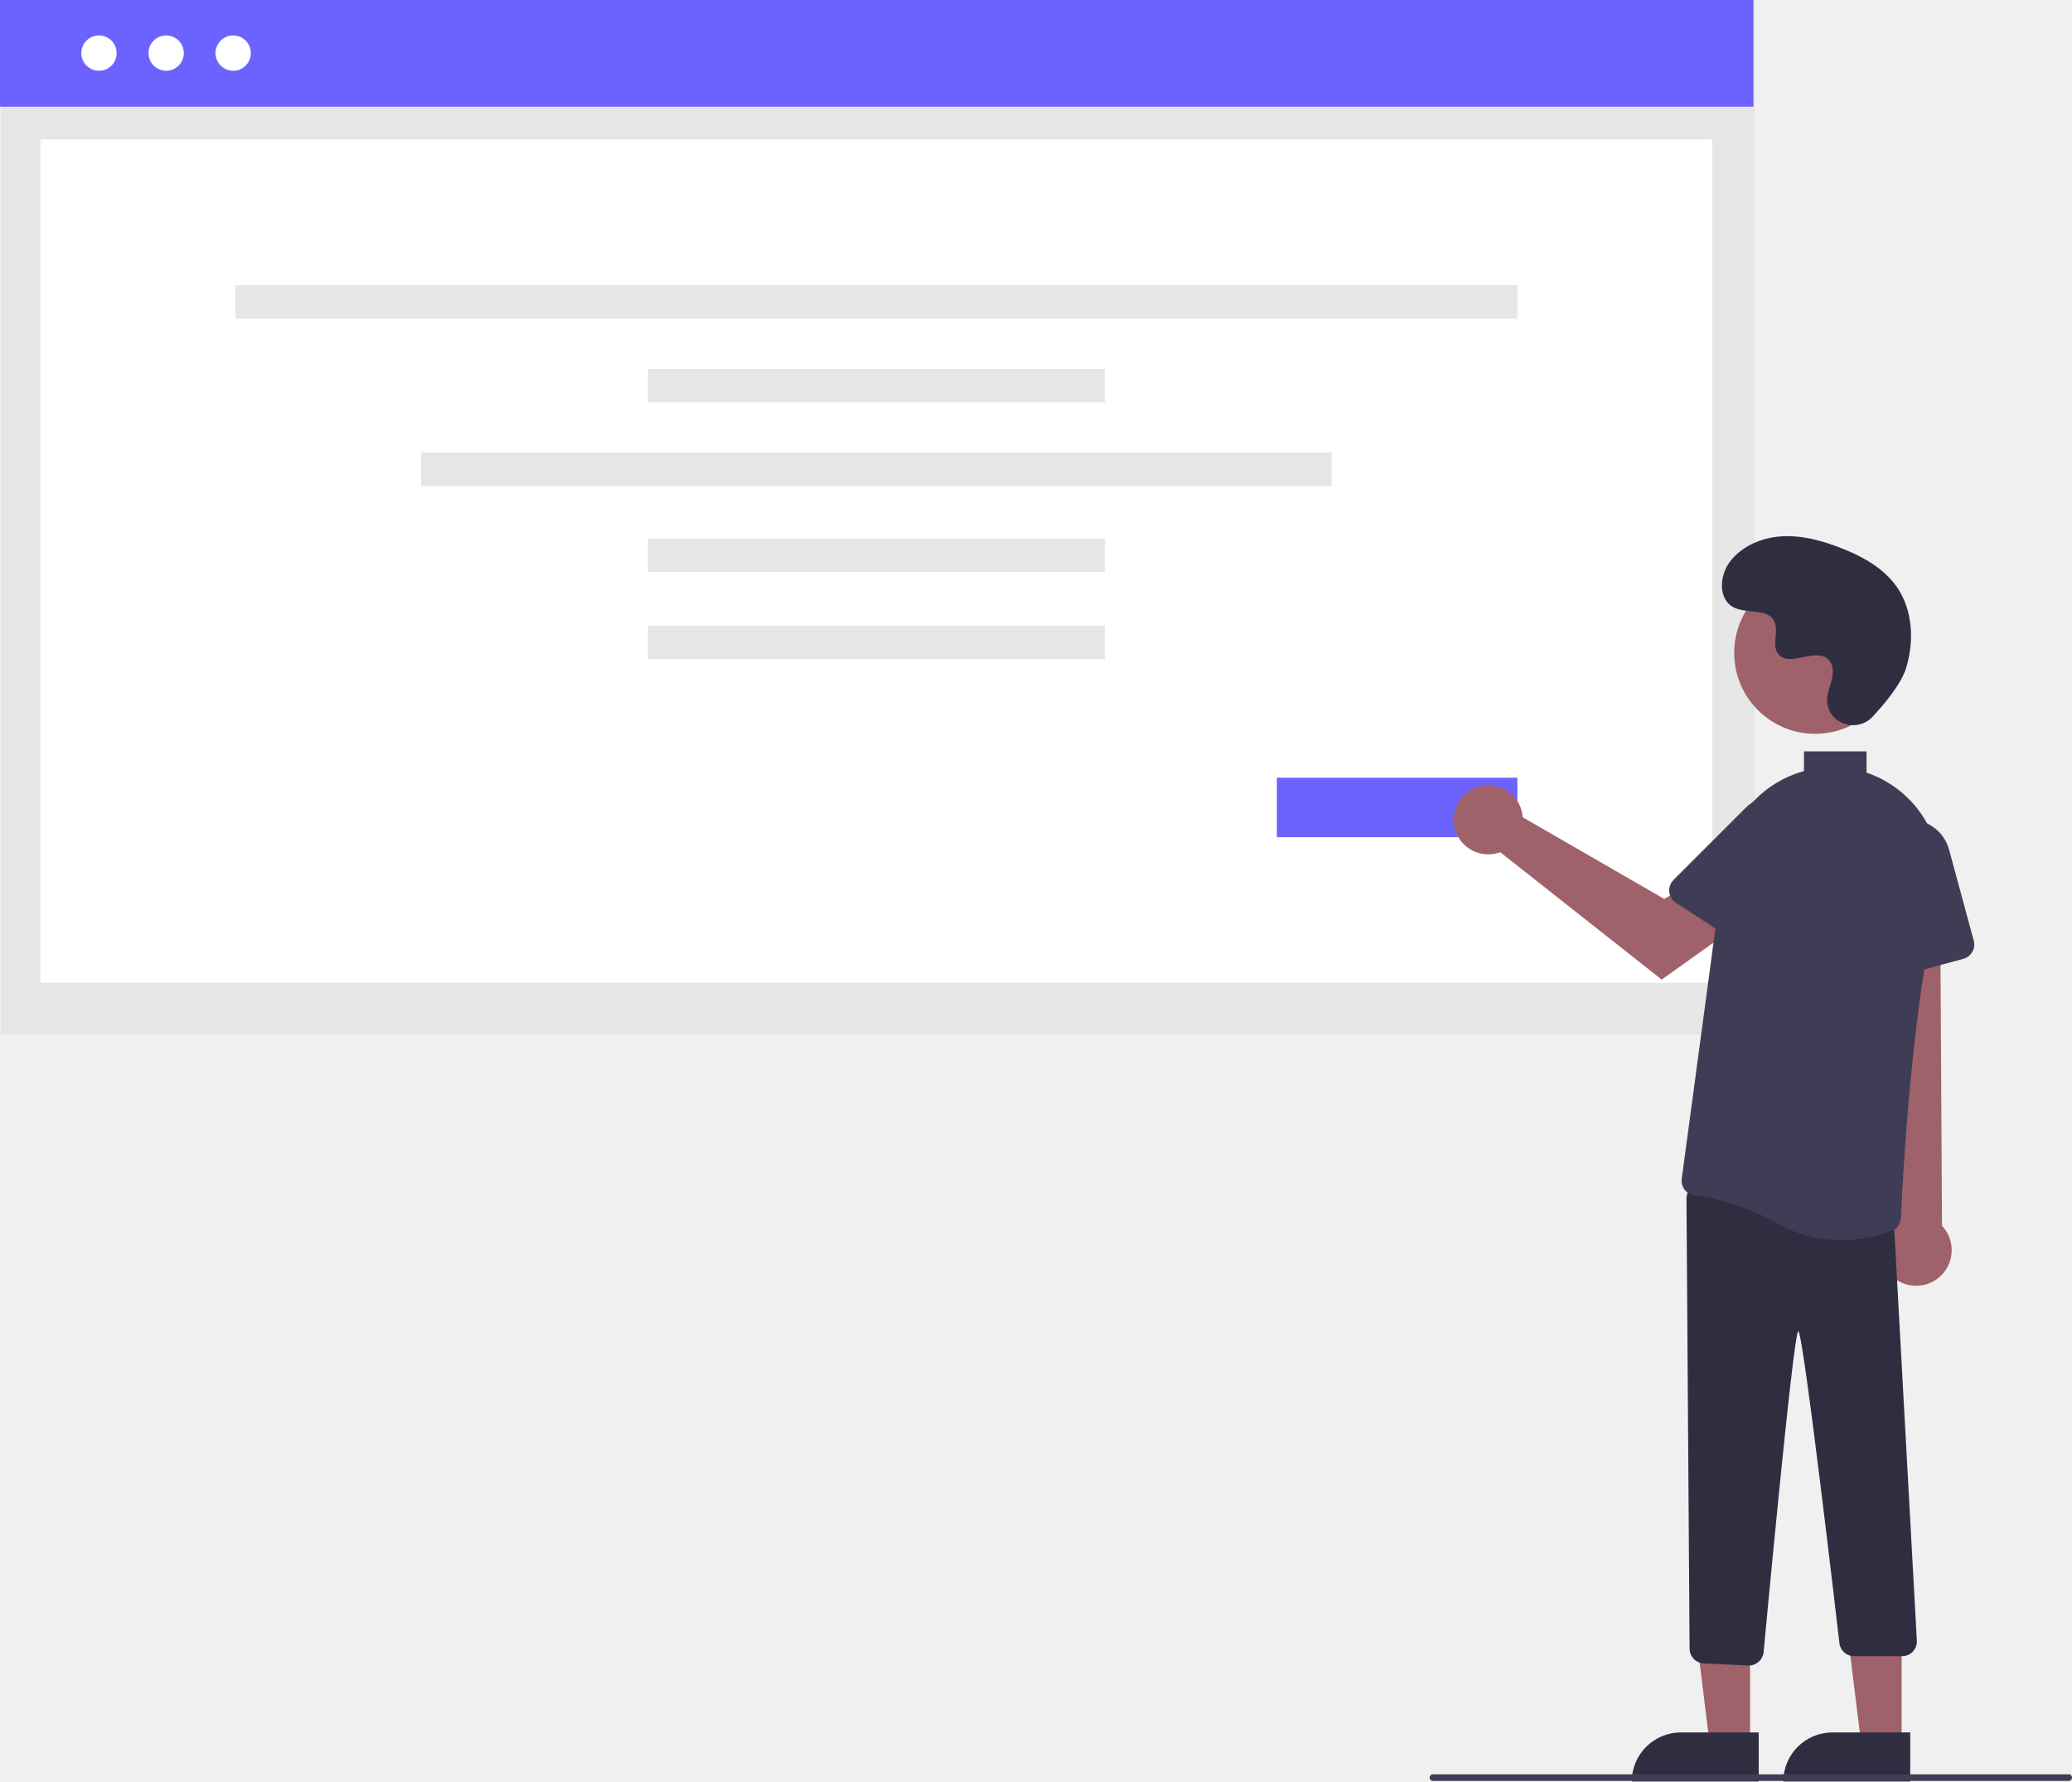
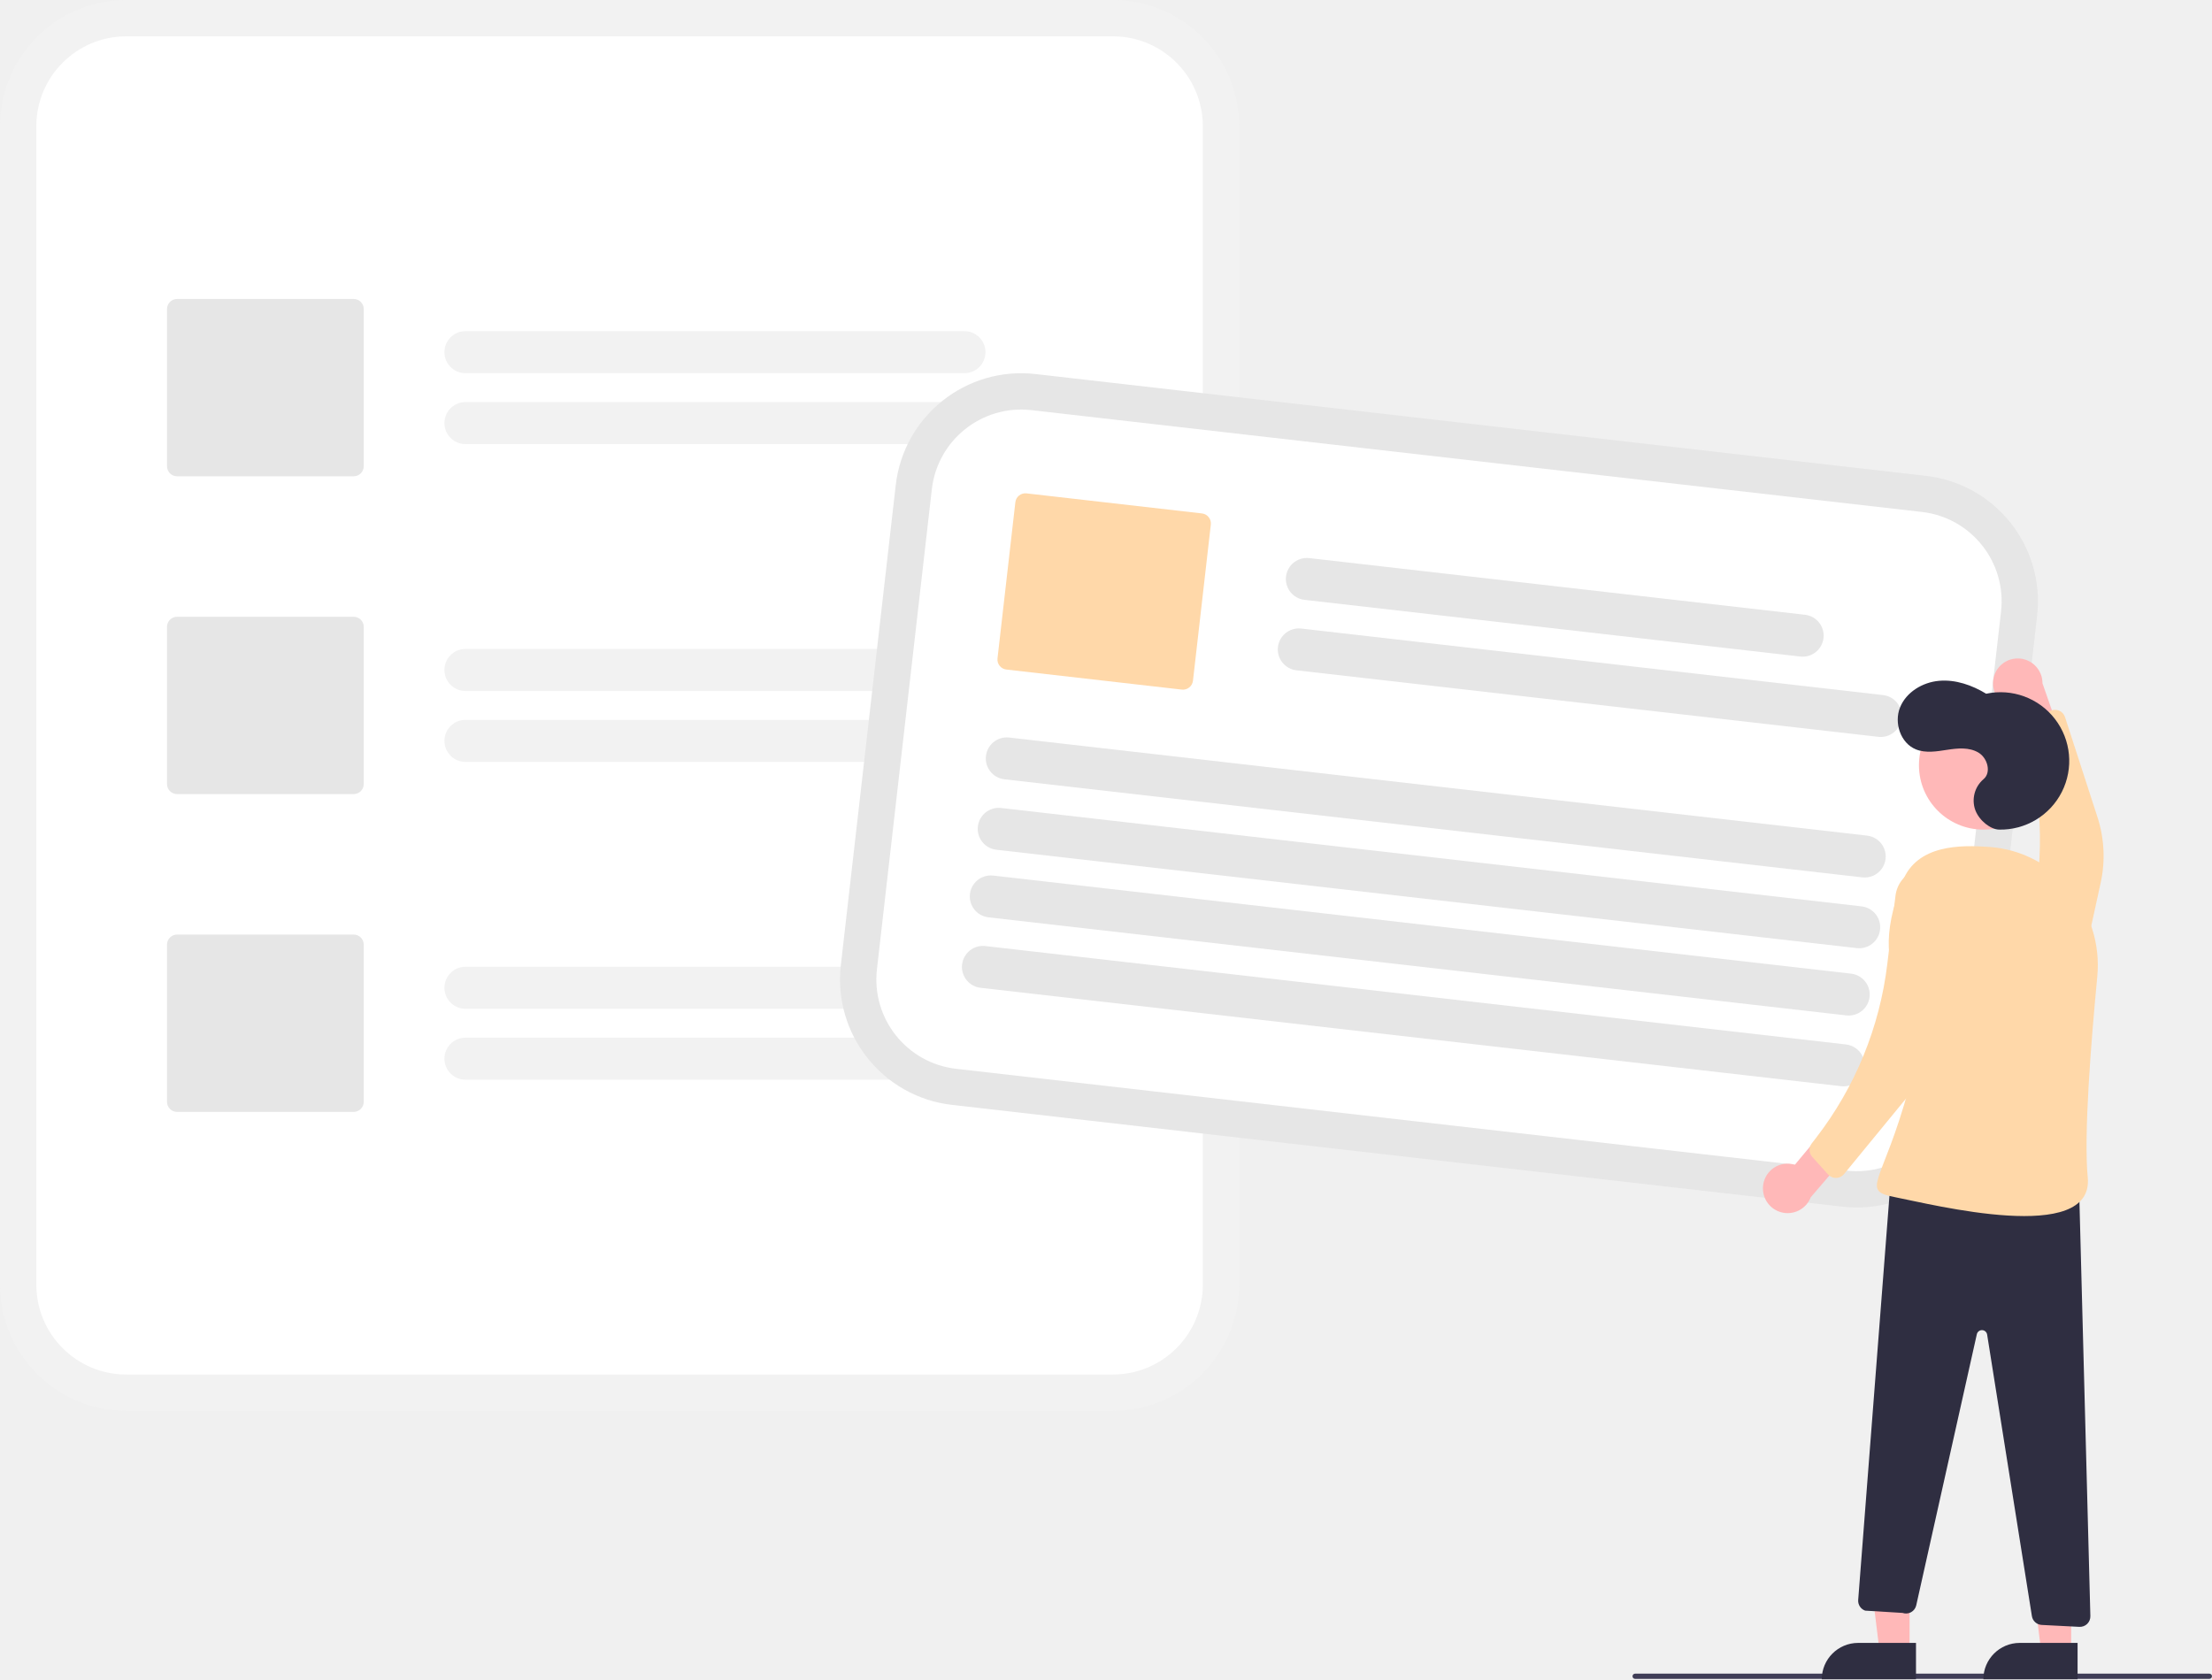
- <svg xmlns="http://www.w3.org/2000/svg" data-name="Layer 1" width="628.952" height="540.749" viewBox="0 0 628.952 540.749">
-   <rect id="ae13a9af-8be6-48d2-be97-15b9bb35f653" data-name="Rectangle 246" x="0.325" y="0.432" width="532.264" height="313.477" fill="#e6e6e6" />
-   <rect id="a5b6fe3b-52e9-48cc-a961-c4a66fbfd4e0" data-name="Rectangle 264" width="532.264" height="32.399" fill="#6c63ff" />
-   <rect id="f9022efb-4ab6-4da5-b9f8-05744185cb65" data-name="Rectangle 247" x="12.274" y="42.351" width="507.512" height="255.961" fill="#fff" />
-   <circle id="b8863a4f-d6d1-45f4-aeb2-54ce0fc41c58" data-name="Ellipse 194" cx="50.438" cy="16.117" r="5.359" fill="#fff" />
-   <circle id="bbe8bb57-e8a1-4ebb-9530-09dc8d102d8f" data-name="Ellipse 195" cx="70.782" cy="16.117" r="5.359" fill="#fff" />
-   <circle id="e8afff7b-3b6f-4dbf-9548-6e45ece64f65" data-name="Ellipse 246" cx="30.042" cy="16.117" r="5.359" fill="#fff" />
-   <rect id="b1f15dfa-2d28-41bb-b4d1-13ec40007797" data-name="Rectangle 250" x="71.465" y="86.552" width="389.129" height="10.164" fill="#e6e6e6" />
-   <rect id="ad95e1cc-3eac-41f8-b758-723622ce1f63" data-name="Rectangle 251" x="196.659" y="111.96" width="138.743" height="10.164" fill="#e6e6e6" />
-   <rect id="b780e72c-b22a-4ee2-b16a-5905a6a8a985" data-name="Rectangle 251" x="196.659" y="163.5" width="138.743" height="10.164" fill="#e6e6e6" />
-   <rect id="a53233dc-737e-4f4d-ba21-0434f7dacc3a" data-name="Rectangle 251" x="196.659" y="189.899" width="138.743" height="10.164" fill="#e6e6e6" />
-   <rect id="a2199747-3d5b-4c24-9aea-bee34d6022f4" data-name="Rectangle 252" x="127.829" y="137.369" width="276.402" height="10.164" fill="#e6e6e6" />
-   <rect x="387.595" y="236.062" width="73" height="18.049" fill="#6c63ff" />
-   <polygon points="531.231 529.365 518.972 529.364 513.139 482.076 531.234 482.077 531.231 529.365" fill="#9f616a" />
-   <path d="M510.215,525.861h23.644a0,0,0,0,1,0,0v14.887a0,0,0,0,1,0,0H495.328a0,0,0,0,1,0,0v0A14.887,14.887,0,0,1,510.215,525.861Z" fill="#2f2e41" />
-   <polygon points="577.231 529.365 564.972 529.364 559.139 482.076 577.234 482.077 577.231 529.365" fill="#9f616a" />
-   <path d="M556.214,525.861h23.644a0,0,0,0,1,0,0v14.887a0,0,0,0,1,0,0H541.328a0,0,0,0,1,0,0v0A14.887,14.887,0,0,1,556.214,525.861Z" fill="#2f2e41" />
-   <path d="M861.258,568.152a10.743,10.743,0,0,1-2.062-16.343l-8.072-114.558,23.253,2.255.639,112.187a10.801,10.801,0,0,1-13.757,16.459Z" transform="translate(-285.5241 -179.6256)" fill="#9f616a" />
-   <path d="M816.176,685.167,802.68,684.524a4.499,4.499,0,0,1-4.286-4.463l-.942-136.557a4.501,4.501,0,0,1,5.146-4.485l53.994,7.838a4.474,4.474,0,0,1,3.854,4.42l6.944,126.534a4.5,4.5,0,0,1-4.5,4.534h-14.55a4.479,4.479,0,0,1-4.445-3.801s-10.99-94.912-12.499-94.856c-1.517.028-10.537,97.52-10.537,97.52a4.517,4.517,0,0,1-4.469,3.966Q816.284,685.173,816.176,685.167Z" transform="translate(-285.5241 -179.6256)" fill="#2f2e41" />
-   <path d="M856.387,475.744a4.482,4.482,0,0,1-1.859-3.401L852.825,441.467a12.399,12.399,0,0,1,24.346-3.927l7.485,27.605a4.505,4.505,0,0,1-3.166,5.521l-21.291,5.773A4.483,4.483,0,0,1,856.387,475.744Z" transform="translate(-285.5241 -179.6256)" fill="#3f3d56" />
-   <circle cx="550.975" cy="198.176" r="24.561" fill="#9f616a" />
-   <path d="M747.495,426.056a10.527,10.527,0,0,1,.239,1.64l42.957,24.782,10.441-6.011,11.131,14.572-22.337,15.921-49.008-38.663a10.496,10.496,0,1,1,6.576-12.241Z" transform="translate(-285.5241 -179.6256)" fill="#9f616a" />
-   <path d="M792.226,450.371a4.482,4.482,0,0,1,1.293-3.653l21.863-21.868a12.399,12.399,0,0,1,19.168,15.516l-15.57,23.992a4.505,4.505,0,0,1-6.224,1.325l-18.504-12.009A4.483,4.483,0,0,1,792.226,450.371Z" transform="translate(-285.5241 -179.6256)" fill="#3f3d56" />
-   <path d="M853.88,397.233c-4.582,4.881-13.091,2.261-13.688-4.407a8.055,8.055,0,0,1,.01-1.556c.308-2.954,2.015-5.635,1.606-8.754a4.59,4.59,0,0,0-.84-2.149c-3.651-4.889-12.222,2.187-15.668-2.239-2.113-2.714.371-6.987-1.251-10.021-2.14-4.004-8.479-2.029-12.454-4.221-4.423-2.439-4.158-9.225-1.247-13.353,3.551-5.034,9.776-7.72,15.923-8.107s12.253,1.275,17.992,3.511c6.521,2.541,12.988,6.054,17.001,11.788,4.88,6.973,5.35,16.348,2.909,24.502C862.688,387.188,857.621,393.248,853.88,397.233Z" transform="translate(-285.5241 -179.6256)" fill="#2f2e41" />
-   <path d="M913.476,720.188h-193a1,1,0,0,1,0-2h193a1,1,0,0,1,0,2Z" transform="translate(-285.5241 -179.6256)" fill="#3f3d56" />
-   <path d="M861.015,418.769q-.64-.46-1.305-.903a32.361,32.361,0,0,0-7.596-3.724v-6.454h-19v5.988a33.32,33.32,0,0,0-24.163,27.686l-12.938,96.051a4.478,4.478,0,0,0,.931,3.401,4.419,4.419,0,0,0,3.054,1.673c4.483.447,13.78,2.185,25.68,8.796a38.125,38.125,0,0,0,18.706,4.774,45.089,45.089,0,0,0,15.226-2.711,4.467,4.467,0,0,0,2.918-4.005c.466-10.337,3.19-63.544,11.124-95.999A33.178,33.178,0,0,0,861.015,418.769Z" transform="translate(-285.5241 -179.6256)" fill="#3f3d56" />
+ <svg xmlns="http://www.w3.org/2000/svg" data-name="Layer 1" width="843.579" height="640.517" viewBox="0 0 843.579 640.517">
+   <path d="M602.654,129.742H226.335a48.179,48.179,0,0,0-48.125,48.125V619.743a48.179,48.179,0,0,0,48.125,48.125H602.654a48.179,48.179,0,0,0,48.125-48.125V177.867A48.179,48.179,0,0,0,602.654,129.742Z" transform="translate(-178.2103 -129.7416)" fill="#f2f2f2" />
+   <path d="M602.654,143.596H226.335a34.309,34.309,0,0,0-34.271,34.271V619.743a34.309,34.309,0,0,0,34.271,34.271H602.654a34.309,34.309,0,0,0,34.271-34.271V177.867A34.309,34.309,0,0,0,602.654,143.596Z" transform="translate(-178.2103 -129.7416)" fill="#fff" />
+   <path d="M546.018,272.081H355.716a8.014,8.014,0,0,1,0-16.028H546.018a8.014,8.014,0,1,1,0,16.028Z" transform="translate(-178.2103 -129.7416)" fill="#f2f2f2" />
+   <path d="M579.076,299.129H355.716a8.014,8.014,0,0,1,0-16.028h223.36a8.014,8.014,0,0,1,0,16.028Z" transform="translate(-178.2103 -129.7416)" fill="#f2f2f2" />
+   <path d="M546.018,393.295H355.716a8.014,8.014,0,0,1,0-16.028H546.018a8.014,8.014,0,1,1,0,16.028Z" transform="translate(-178.2103 -129.7416)" fill="#f2f2f2" />
+   <path d="M579.076,420.343H355.716a8.014,8.014,0,0,1,0-16.028h223.36a8.014,8.014,0,0,1,0,16.028Z" transform="translate(-178.2103 -129.7416)" fill="#f2f2f2" />
+   <path d="M546.018,514.508H355.716a8.014,8.014,0,0,1,0-16.028H546.018a8.014,8.014,0,1,1,0,16.028Z" transform="translate(-178.2103 -129.7416)" fill="#f2f2f2" />
+   <path d="M579.076,541.556H355.716a8.014,8.014,0,0,1,0-16.028h223.36a8.014,8.014,0,0,1,0,16.028Z" transform="translate(-178.2103 -129.7416)" fill="#f2f2f2" />
+   <path d="M313.087,311.408H245.742a3.847,3.847,0,0,1-3.843-3.843V247.617a3.847,3.847,0,0,1,3.843-3.843h67.346a3.847,3.847,0,0,1,3.843,3.843v59.947A3.847,3.847,0,0,1,313.087,311.408Z" transform="translate(-178.2103 -129.7416)" fill="#e6e6e6" />
+   <path d="M313.087,432.621H245.742a3.847,3.847,0,0,1-3.843-3.843V368.831a3.847,3.847,0,0,1,3.843-3.843h67.346a3.847,3.847,0,0,1,3.843,3.843v59.947A3.847,3.847,0,0,1,313.087,432.621Z" transform="translate(-178.2103 -129.7416)" fill="#e6e6e6" />
+   <path d="M313.087,553.834H245.742a3.847,3.847,0,0,1-3.843-3.843V490.044a3.847,3.847,0,0,1,3.843-3.843h67.346a3.847,3.847,0,0,1,3.843,3.843V549.992A3.847,3.847,0,0,1,313.087,553.834Z" transform="translate(-178.2103 -129.7416)" fill="#e6e6e6" />
+   <path d="M934.165,547.652l2.985-26.109,14.969-130.908,2.985-26.109a48.179,48.179,0,0,0-42.346-53.281L573.097,272.406a48.179,48.179,0,0,0-53.281,42.346l-.008.067L498.884,497.81l-.008.067a48.179,48.179,0,0,0,42.346,53.281L880.884,589.998A48.179,48.179,0,0,0,934.165,547.652Z" transform="translate(-178.2103 -129.7416)" fill="#e6e6e6" />
+   <path d="M920.401,546.079l3.536-30.924,13.868-121.278,3.536-30.923a34.309,34.309,0,0,0-30.156-37.943L571.523,286.171a34.309,34.309,0,0,0-37.942,30.156l-.008.067L512.648,499.384l-.008.068A34.309,34.309,0,0,0,542.796,537.394l339.662,38.84A34.309,34.309,0,0,0,920.401,546.079Z" transform="translate(-178.2103 -129.7416)" fill="#fff" />
+   <path d="M864.804,380.158l-189.07-21.62a8.014,8.014,0,1,1,1.821-15.924l189.07,21.62a8.014,8.014,0,0,1-1.821,15.924Z" transform="translate(-178.2103 -129.7416)" fill="#e6e6e6" />
+   <path d="M894.575,410.786,672.661,385.411a8.014,8.014,0,1,1,1.821-15.924l221.914,25.375a8.014,8.014,0,0,1-1.821,15.924Z" transform="translate(-178.2103 -129.7416)" fill="#e6e6e6" />
+   <path d="M888.388,464.383,561.218,426.971a8.014,8.014,0,0,1,1.821-15.924l327.17,37.411a8.014,8.014,0,1,1-1.821,15.924Z" transform="translate(-178.2103 -129.7416)" fill="#e6e6e6" />
+   <path d="M886.366,491.375l-328.221-37.531a8.014,8.014,0,0,1,1.821-15.924l328.221,37.531a8.014,8.014,0,0,1-1.821,15.924Z" transform="translate(-178.2103 -129.7416)" fill="#e6e6e6" />
+   <path d="M882.366,517.039,555.197,479.628a8.014,8.014,0,1,1,1.821-15.924L884.187,501.115a8.014,8.014,0,0,1-1.821,15.924Z" transform="translate(-178.2103 -129.7416)" fill="#e6e6e6" />
+   <path d="M880.345,544.032l-328.221-37.531a8.014,8.014,0,0,1,1.821-15.924l328.221,37.531a8.014,8.014,0,1,1-1.821,15.924Z" transform="translate(-178.2103 -129.7416)" fill="#e6e6e6" />
+   <path d="M628.913,392.767l-66.91-7.651a3.847,3.847,0,0,1-3.381-4.254l6.81-59.559a3.847,3.847,0,0,1,4.254-3.381l66.91,7.651a3.847,3.847,0,0,1,3.381,4.254l-6.81,59.559A3.847,3.847,0,0,1,628.913,392.767Z" transform="translate(-178.2103 -129.7416)" fill="#ffd8a9" />
+   <path d="M1020.79,770.1h-219a1,1,0,0,1,0-2h219a1,1,0,0,1,0,2Z" transform="translate(-178.2103 -129.7416)" fill="#3f3d56" />
+   <path d="M938.556,388.062a9.377,9.377,0,0,0,8.419,11.656l6.775,20.329,13.358-1.104-9.971-28.574a9.428,9.428,0,0,0-18.582-2.307Z" transform="translate(-178.2103 -129.7416)" fill="#ffb8b8" />
+   <path d="M948.786,521.187l0,0a12.084,12.084,0,0,0,19.979-6.323l10.58-48.473a47.876,47.876,0,0,0-1.234-24.98L965.729,403.235a4,4,0,0,0-5.596-2.343l-8.081,4.046a4,4,0,0,0-2.05,4.694l.815,2.802a134.703,134.703,0,0,1,1.029,71.484l-6.581,25.33A12.084,12.084,0,0,0,948.786,521.187Z" transform="translate(-178.2103 -129.7416)" fill="#ffd8a9" />
+   <polygon points="728.243 629.901 716.811 629.9 711.374 585.804 728.247 585.805 728.243 629.901" fill="#ffb8b8" />
+   <path d="M708.644,626.633H730.692a0,0,0,0,1,0,0v13.882a0,0,0,0,1,0,0H694.762a0,0,0,0,1,0,0v0A13.882,13.882,0,0,1,708.644,626.633Z" fill="#2f2e41" />
+   <polygon points="789.864 629.901 778.432 629.9 772.995 585.804 789.868 585.805 789.864 629.901" fill="#ffb8b8" />
+   <path d="M770.266,626.633h22.048a0,0,0,0,1,0,0v13.882a0,0,0,0,1,0,0H756.384a0,0,0,0,1,0,0v0A13.882,13.882,0,0,1,770.266,626.633Z" fill="#2f2e41" />
+   <circle cx="756.383" cy="291.865" r="24.561" fill="#ffb8b8" />
+   <path d="M850.611,581.784a9.377,9.377,0,0,1,12.092-7.779l13.726-16.454,12.034,5.903-19.71,22.965a9.428,9.428,0,0,1-18.142-4.633Z" transform="translate(-178.2103 -129.7416)" fill="#ffb8b8" />
+   <path d="M940.574,446.166a26.205,26.205,0,1,0-4.91-51.825c-5.401-3.28-11.681-5.486-17.975-4.925s-12.518,4.298-14.872,10.162.175,13.594,6.027,15.977c3.752,1.528,7.989.787,11.993.171s8.372-1.018,11.856,1.048,5.051,7.605,1.93,10.188a10.738,10.738,0,0,0-3.084,11.82C933.107,442.839,937.388,446.098,940.574,446.166Z" transform="translate(-178.2103 -129.7416)" fill="#2f2e41" />
+   <path d="M971.046,580.813l4.357,165.34a4,4,0,0,1-4.202,4.1l-14.352-.732a4,4,0,0,1-3.747-3.367L936.031,638.765a2,2,0,0,0-3.927-.122l-23.108,103.397a4,4,0,0,1-5.244,2.896l-14.244-.87a4,4,0,0,1-2.65-4.053l12.434-160.764Z" transform="translate(-178.2103 -129.7416)" fill="#2f2e41" />
+   <path d="M978.038,502.283c2.403-25.055-16.019-47.718-41.126-49.501-10.818-.768-27.612-1.043-33.148,13.136-16.677,42.714,12.518,41.676,2.459,78.683s-18.943,39.128-5.141,41.8,75.867,18.447,73.318-7.6C972.833,562.791,975.641,527.275,978.038,502.283Z" transform="translate(-178.2103 -129.7416)" fill="#ffd8a9" />
+   <path d="M908.717,461.574l0,0a12.084,12.084,0,0,1,16.294,13.178l-7.839,48.991a47.876,47.876,0,0,1-10.265,22.807L881.447,577.574a4,4,0,0,1-6.065.139L869.335,570.997a4,4,0,0,1-.196-5.118l1.781-2.311a134.703,134.703,0,0,0,27.045-66.179l3.116-25.985A12.084,12.084,0,0,1,908.717,461.574Z" transform="translate(-178.2103 -129.7416)" fill="#ffd8a9" />
</svg>
